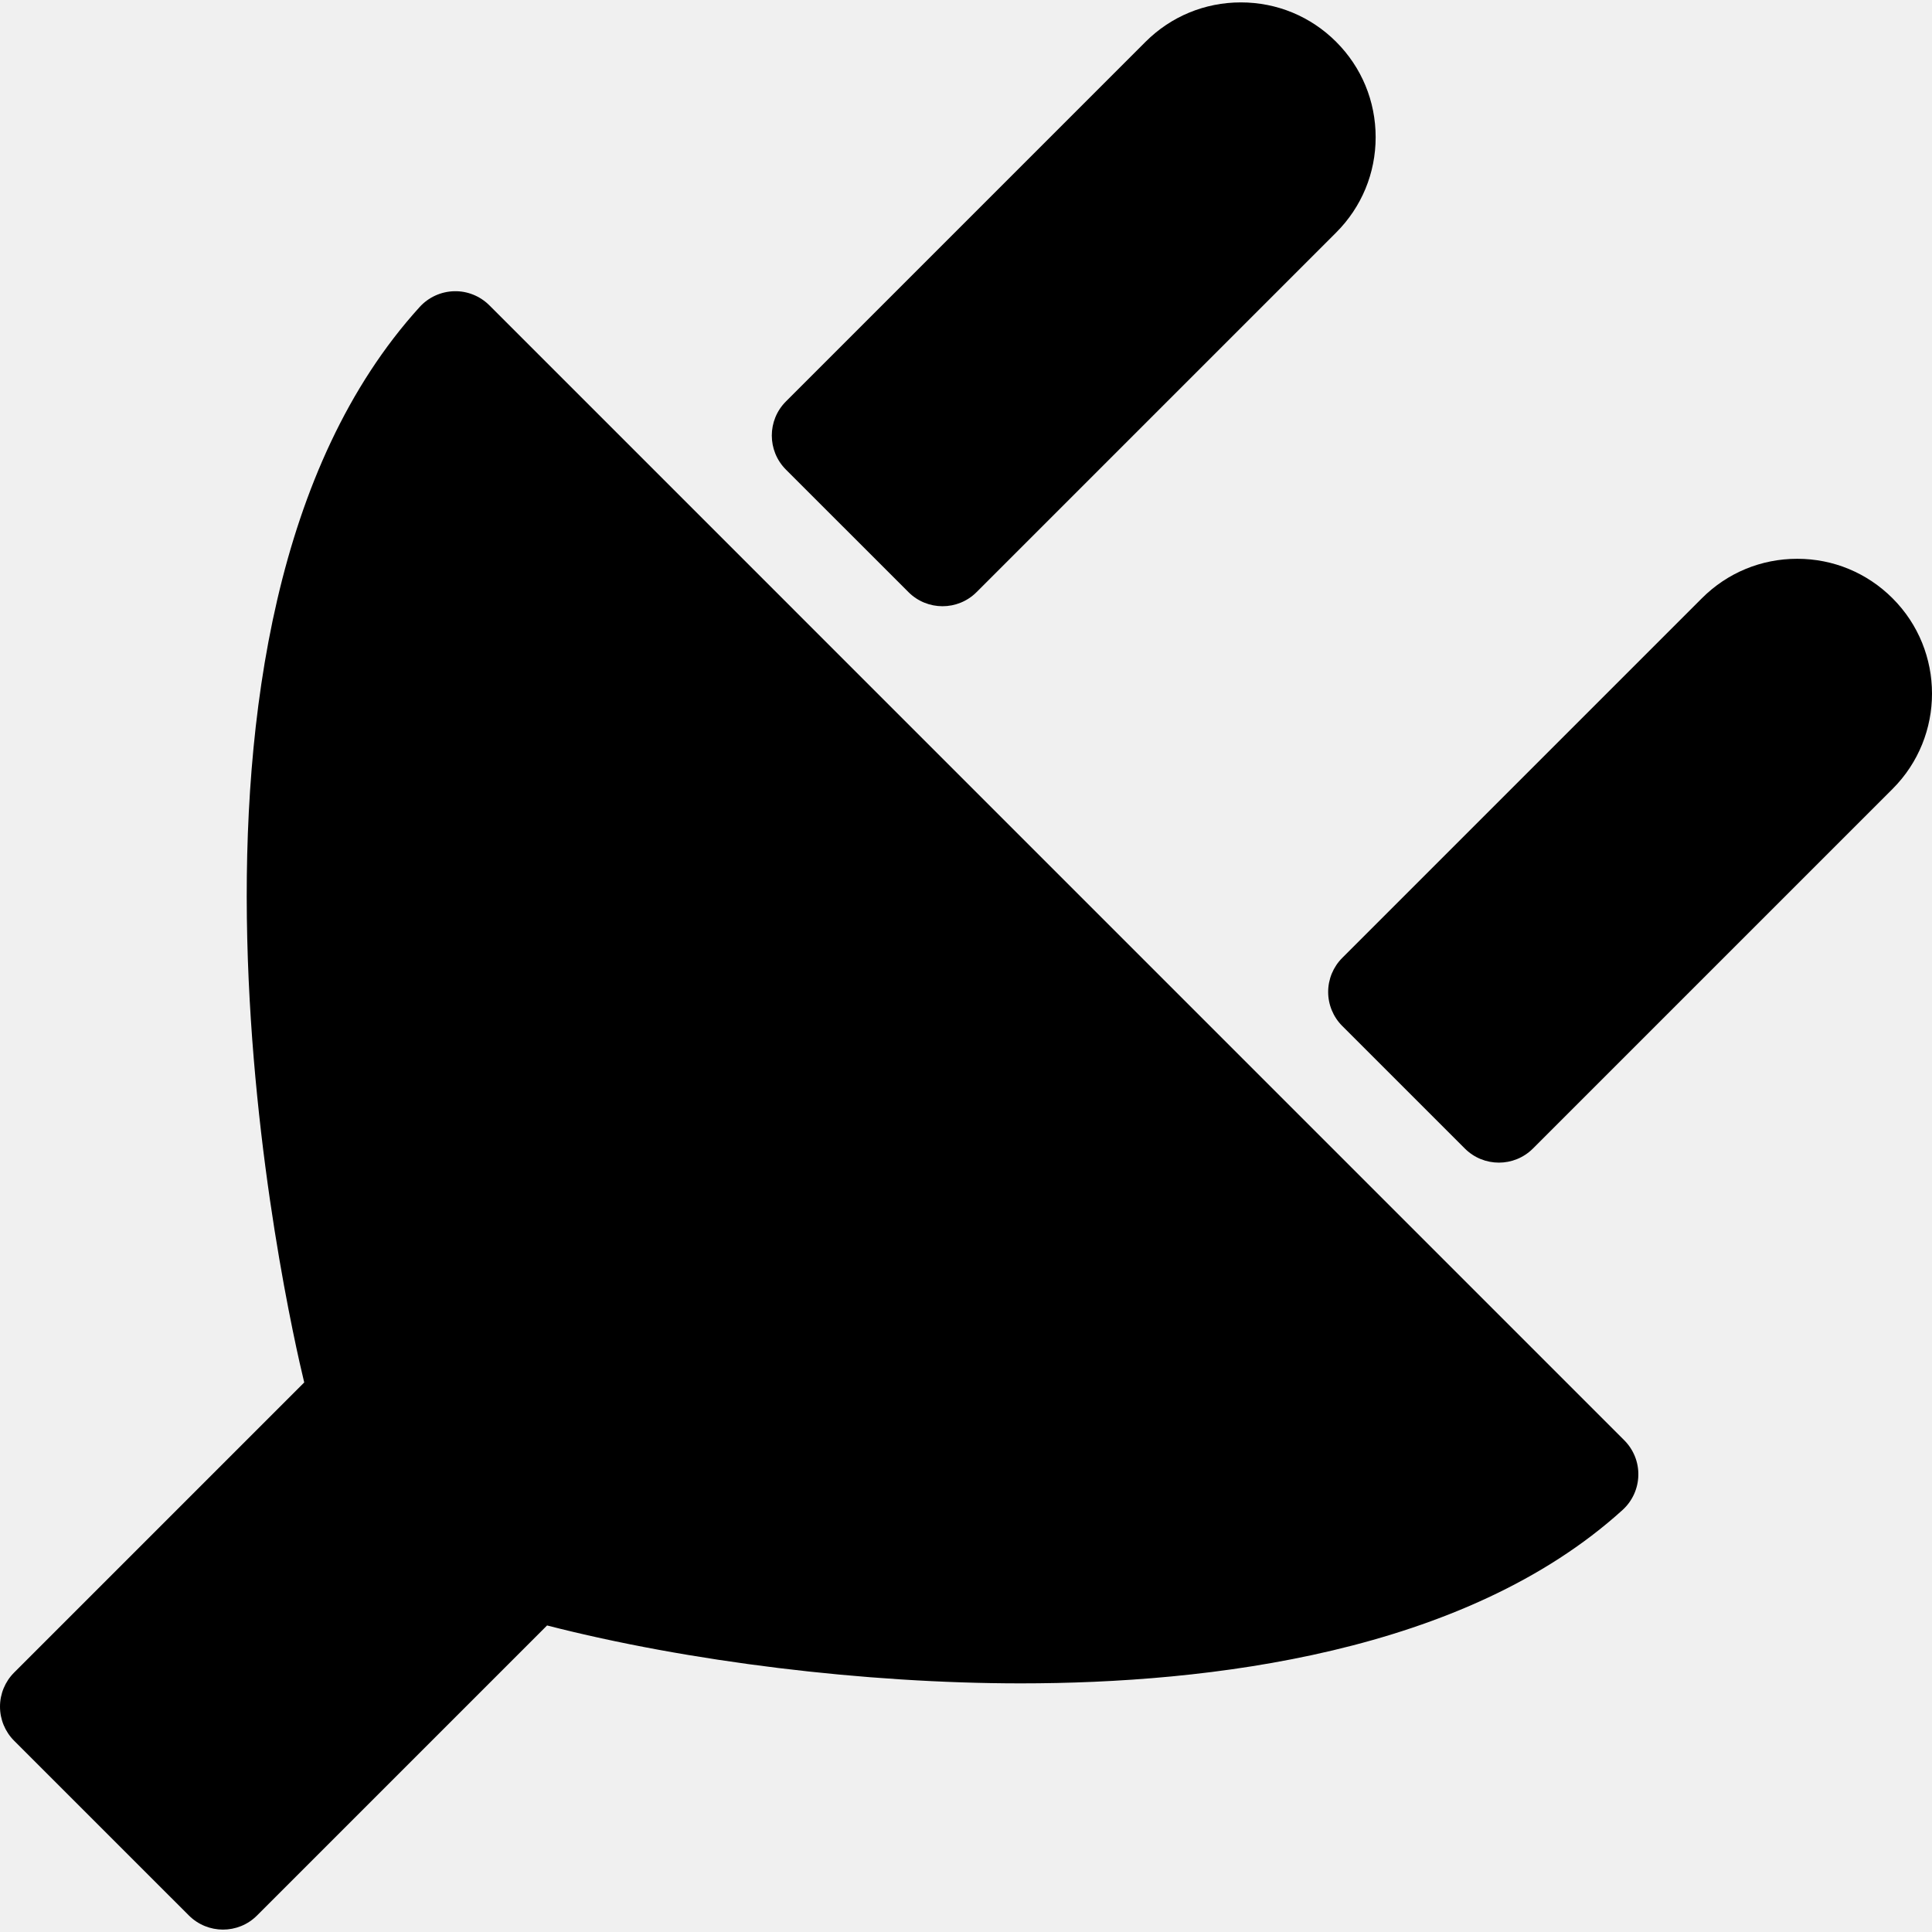
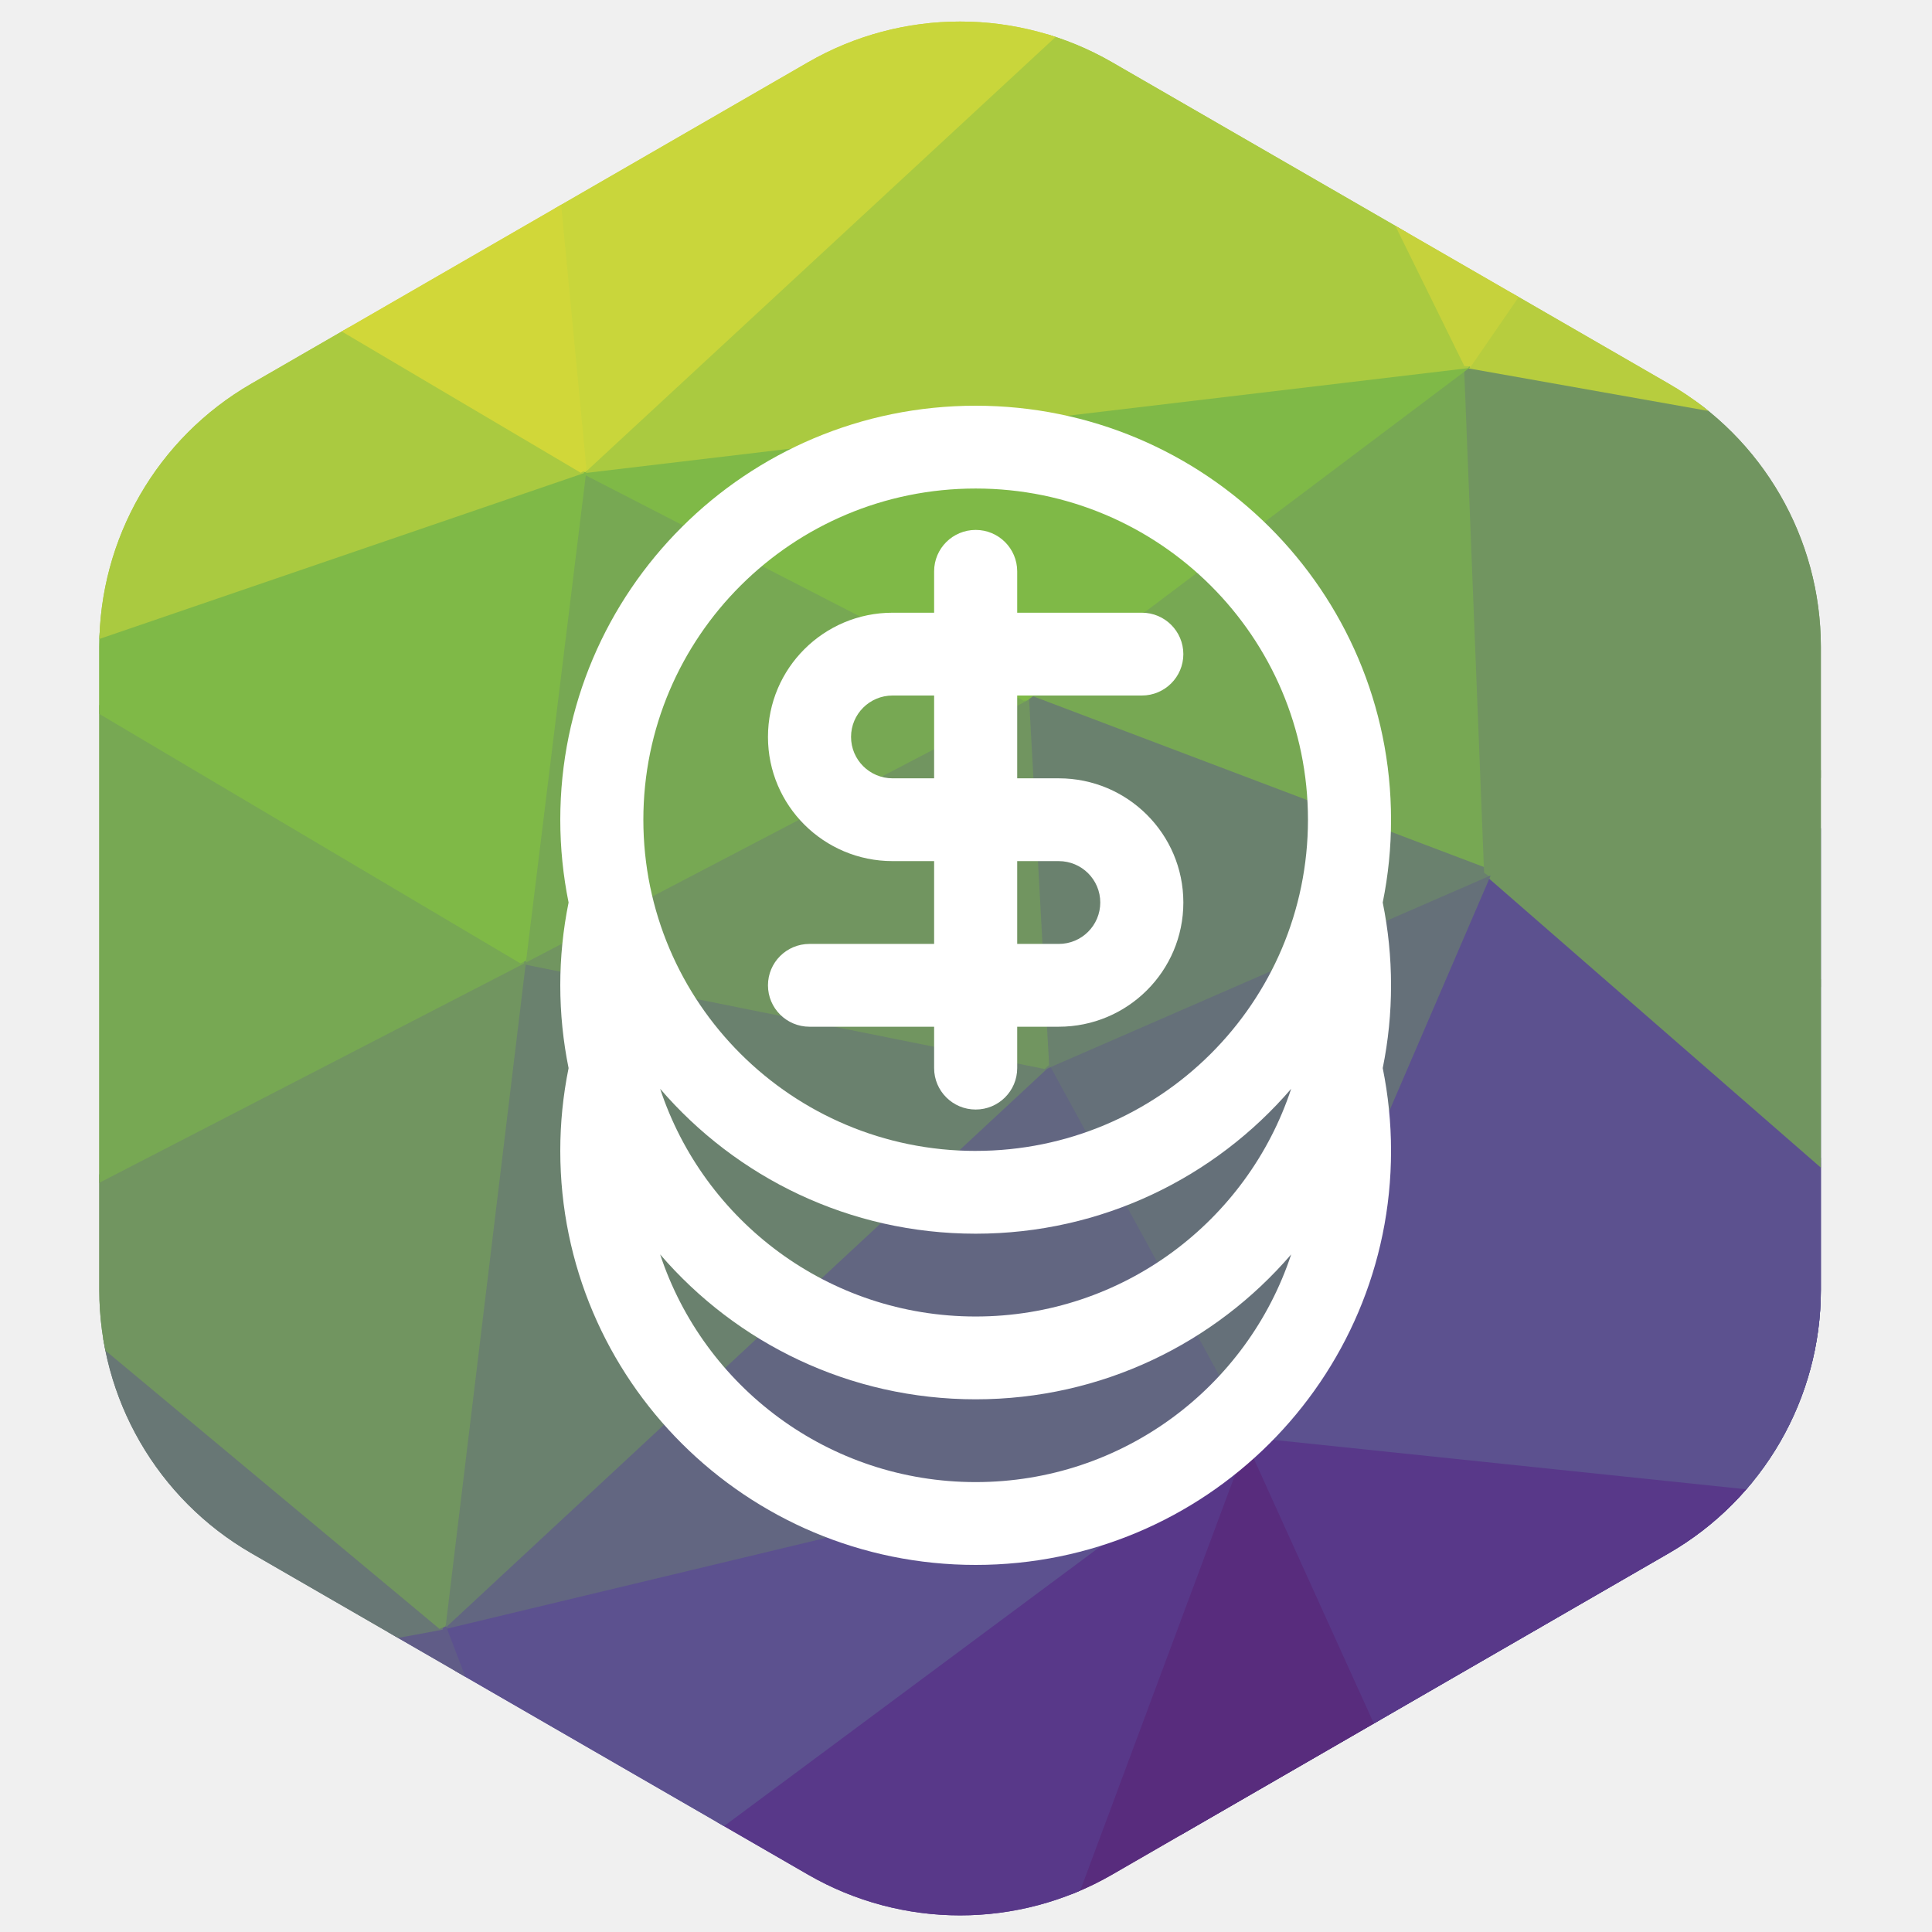
- <svg xmlns="http://www.w3.org/2000/svg" version="1.1" id="Capa_1" x="0px" y="0px" width="99.012px" height="99.012px" viewBox="0 0 99.012 99.012" style="enable-background:new 0 0 99.012 99.012;" xml:space="preserve">
-   <g>
-     <g>
-       <path d="M25.08,15.648c-0.478-0.478-1.135-0.742-1.805-0.723c-0.675,0.017-1.314,0.309-1.768,0.808    c-14.829,16.325-6.762,51.623-5.916,55.115L0.723,85.717C0.26,86.18,0,86.808,0,87.463c0,0.654,0.26,1.283,0.723,1.746    l8.958,8.957c0.482,0.48,1.114,0.723,1.746,0.723c0.631,0,1.264-0.24,1.745-0.723l14.865-14.864    c7.237,1.859,16.289,2.968,24.28,2.968c9.599,0,22.739-1.543,30.836-8.886c0.5-0.454,0.793-1.093,0.809-1.769    c0.018-0.676-0.245-1.328-0.723-1.805L25.08,15.648z" />
-       <path d="M46.557,30.345c0.482,0.482,1.114,0.723,1.746,0.723c0.632,0,1.264-0.241,1.746-0.724l18.428-18.428    c1.305-1.305,2.023-3.04,2.023-4.885c0-1.846-0.719-3.582-2.023-4.886c-1.305-1.305-3.039-2.022-4.885-2.022    c-1.845,0-3.581,0.718-4.887,2.022L40.277,20.574c-0.964,0.964-0.964,2.527,0,3.492L46.557,30.345z" />
-       <path d="M96.99,30.661c-1.305-1.305-3.039-2.024-4.885-2.024c-1.847,0-3.582,0.718-4.886,2.023L68.79,49.089    c-0.464,0.463-0.724,1.091-0.724,1.746s0.26,1.282,0.724,1.746l6.28,6.278c0.481,0.482,1.113,0.724,1.746,0.724    c0.631,0,1.264-0.241,1.746-0.724l18.43-18.429C99.686,37.735,99.686,33.353,96.99,30.661z" />
+ <svg xmlns="http://www.w3.org/2000/svg" xmlns:xlink="http://www.w3.org/1999/xlink" width="100" height="100" viewBox="0 0 100 100">
+   <defs>
+     <path id="a" d="M36.826 2.222l-28.82 16.64A15.73 15.73 0 0 0 .139 32.486v33.282c0 5.62 3 10.813 7.867 13.624l28.82 16.64a15.735 15.735 0 0 0 15.733 0l28.821-16.64a15.733 15.733 0 0 0 7.867-13.624V32.485a15.73 15.73 0 0 0-7.867-13.622L52.56 2.222A15.72 15.72 0 0 0 44.693.115c-2.716 0-5.432.702-7.867 2.107z" />
+   </defs>
+   <g fill="none" fill-rule="evenodd">
+     <g transform="translate(5 1)">
+       <mask id="b" fill="#fff">
+         <use xlink:href="#a" />
+       </mask>
+       <path fill="#0F186D" d="M56.09 107.15h53.88V41.874H56.09z" mask="url(#b)" />
+       <path fill="#583889" d="M86.478 91.485l-27.07-18.138.13-.357 52.055 5.441.069.37-24.987 12.697z" mask="url(#b)" />
+       <path fill="#583889" d="M111.573 78.626l-52.056-5.442 27.07 18.138z" mask="url(#b)" />
+       <path fill="#582C7D" d="M47.018 106.936l-.178-.264 12.494-33.555.362-.014 15.617 34.464-.185.276z" mask="url(#b)" />
+       <path fill="#582C7D" d="M59.518 73.184l-12.494 33.557 28.11.906z" mask="url(#b)" />
+       <path fill="#583889" d="M74.956 107.729L59.338 73.266l.289-.243 27.068 18.138.051.275-11.45 16.324z" mask="url(#b)" />
+       <path fill="#583889" d="M59.518 73.184l15.616 34.463 11.452-16.324z" mask="url(#b)" />
+       <path fill="#5C518F" d="M59.498 73.38l-.16-.273 12.494-29.021.309-.07 39.56 34.463-.147.342z" mask="url(#b)" />
+       <path fill="#5C518F" d="M72.011 44.162L59.518 73.185l52.056 5.441z" mask="url(#b)" />
+       <path fill="#719560" d="M71.882 44.31l.19-.333 43.728 14.51.129.226-4.165 19.952-.32.108z" mask="url(#b)" />
+       <path fill="#719560" d="M72.011 44.162l39.563 34.464 4.164-19.952z" mask="url(#b)" />
+       <path fill="#719560" d="M71.949 44.349l.007-.374 55.178-16.325.24.256-11.453 30.835-.244.117z" mask="url(#b)" />
+       <path fill="#719560" d="M127.19 27.838L72.012 44.162l43.727 14.512z" mask="url(#b)" />
+       <path fill="#583889" d="M24.06 99.672l-.058-.343 35.4-26.3.3.224-12.495 33.556-.243.117z" mask="url(#b)" />
+       <path fill="#583889" d="M59.518 73.184L24.12 99.485l22.904 7.256z" mask="url(#b)" />
+       <path fill="#5C518F" d="M23.936 99.555L17.69 83.231l.138-.26 41.644-9.976.162.347-35.398 26.3z" mask="url(#b)" />
+       <path fill="#5C518F" d="M17.872 83.16l6.247 16.325 35.4-26.3z" mask="url(#b)" />
+       <path fill="#657079" d="M48.935 54.232l.094-.272 22.904-9.977.257.257-12.493 29.022-.352.017z" mask="url(#b)" />
+       <path fill="#657079" d="M72.011 44.162L49.106 54.14l10.412 19.046z" mask="url(#b)" />
+       <path fill="#626681" d="M17.739 83.018l31.233-29.023.305.05L59.69 73.091l-.125.284-41.646 9.976z" mask="url(#b)" />
+       <path fill="#626681" d="M49.106 54.139L17.873 83.16l41.645-9.976z" mask="url(#b)" />
+       <path fill="#77A853" d="M47.996 35.276l-.049-.34 22.905-17.23.314.148 1.04 26.301-.265.19z" mask="url(#b)" />
+       <path fill="#77A853" d="M70.97 17.862L48.064 35.093l23.945 9.07z" mask="url(#b)" />
+       <path fill="#6A816E" d="M48.91 54.15l-1.04-19.046.264-.194 23.947 9.07.009.362-22.906 9.977z" mask="url(#b)" />
+       <path fill="#6A816E" d="M72.011 44.162l-23.946-9.068 1.041 19.045z" mask="url(#b)" />
+       <path fill="#6A816E" d="M17.679 83.137l4.163-34.463.233-.169 27.07 5.443.094.334-31.233 29.022z" mask="url(#b)" />
+       <path fill="#6A816E" d="M49.106 54.139l-27.069-5.442-4.164 34.464z" mask="url(#b)" />
+       <path fill="#719560" d="M71.816 44.17l-1.041-26.3.229-.2 56.22 9.976.021.38L72.067 44.35z" mask="url(#b)" />
+       <path fill="#719560" d="M70.97 17.862l1.04 26.3 55.18-16.324z" mask="url(#b)" />
+       <path fill="#B7CD3E" d="M70.935 18.054l-.127-.303L83.302-.39l.267-.053 43.727 28.115-.14.357z" mask="url(#b)" />
+       <path fill="#B7CD3E" d="M83.463-.277L70.97 17.861l56.221 9.977z" mask="url(#b)" />
+       <path fill="#605C87" d="M-16.532 89.7l.012-.382 34.358-6.348.217.121 6.247 16.326-.23.26z" mask="url(#b)" />
+       <path fill="#605C87" d="M-16.485 89.51l40.604 9.976-6.247-16.326z" mask="url(#b)" />
+       <path fill="#719560" d="M21.999 48.89l-.053-.366L47.974 34.92l.286.162 1.042 19.046-.235.203z" mask="url(#b)" />
+       <path fill="#719560" d="M48.065 35.093L22.037 48.697l27.07 5.441z" mask="url(#b)" />
+       <path fill="#77A853" d="M21.843 48.674l3.123-25.394.284-.15 22.904 11.79.002.347L22.128 48.87z" mask="url(#b)" />
+       <path fill="#77A853" d="M25.16 23.303l-3.124 25.394 26.029-13.604z" mask="url(#b)" />
+       <path fill="#7FB947" d="M25.07 23.477l.067-.368 45.81-5.442.14.351L48.184 35.25l-.207.017z" mask="url(#b)" />
+       <path fill="#7FB947" d="M70.97 17.862l-45.81 5.44 22.905 11.791z" mask="url(#b)" />
+       <path fill="#687775" d="M-16.667 89.438l10.412-26.302.307-.077 23.945 19.952-.09.342-34.356 6.35z" mask="url(#b)" />
+       <path fill="#687775" d="M-6.074 63.208l-10.41 26.301 34.356-6.348z" mask="url(#b)" />
+       <path fill="#719560" d="M-6.198 63.359l.035-.324 28.11-14.51.284.196-4.165 34.464-.318.126z" mask="url(#b)" />
+       <path fill="#719560" d="M22.037 48.697l-28.11 14.51 23.945 19.954z" mask="url(#b)" />
+       <path fill="#77A853" d="M-6.268 63.195l2.081-29.929.295-.155 26.029 15.42-.01.34-28.11 14.511z" mask="url(#b)" />
+       <path fill="#77A853" d="M-3.991 33.28l-2.083 29.928 28.111-14.51z" mask="url(#b)" />
+       <path fill="#AACA40" d="M25.028 23.16L58.344-7.677l.308.058 12.493 25.394-.152.28-45.81 5.442z" mask="url(#b)" />
+       <path fill="#AACA40" d="M58.476-7.533L25.16 23.304l45.81-5.443z" mask="url(#b)" />
+       <path fill="#C6D23C" d="M70.794 17.948L58.301-7.446l.23-.274L83.517-.465l.107.298-12.494 18.14z" mask="url(#b)" />
+       <path fill="#C6D23C" d="M83.463-.277L58.476-7.533 70.97 17.861z" mask="url(#b)" />
+       <path fill="#7FB947" d="M-4.091 33.447l.036-.352 29.151-9.977.258.209-3.122 25.395-.295.144z" mask="url(#b)" />
+       <path fill="#7FB947" d="M25.16 23.303L-3.991 33.28l26.027 15.417z" mask="url(#b)" />
+       <path fill="#AACA40" d="M-4.187 33.28V6.071l.295-.17L25.26 23.135l-.035.354-29.152 9.976z" mask="url(#b)" />
+       <path fill="#AACA40" d="M-3.991 6.071V33.28l29.15-9.975z" mask="url(#b)" />
+       <path fill="#C9D63B" d="M24.966 23.322l-3.124-32.65.204-.214 36.44 1.815.123.338-33.316 30.835z" mask="url(#b)" />
+       <path fill="#C9D63B" d="M58.476-7.533l-36.44-1.813 3.124 32.65z" mask="url(#b)" />
+       <path fill="#D1D739" d="M-4.091 6.24v-.336L21.937-9.515l.295.15 3.123 32.65-.294.186z" mask="url(#b)" />
+       <path fill="#D1D739" d="M22.037-9.347L-3.992 6.071 25.16 23.303z" mask="url(#b)" />
+     </g>
+     <g fill="#FFF">
+       <path d="M50.5 59.571c-9.5 0-17.2-7.674-17.2-17.142S41 25.286 50.5 25.286s17.2 7.675 17.2 17.143S60 59.57 50.5 59.57m0 8.572c-7.62 0-14.073-4.944-16.331-11.786 3.943 4.588 9.794 7.5 16.331 7.5 6.537 0 12.388-2.912 16.331-7.5-2.258 6.842-8.71 11.786-16.331 11.786m0 8.571c-7.62 0-14.073-4.945-16.331-11.785 3.943 4.588 9.794 7.5 16.331 7.5 6.537 0 12.388-2.912 16.331-7.5-2.258 6.84-8.71 11.785-16.331 11.785m21.07-30A21.46 21.46 0 0 0 72 42.43C72 30.594 62.374 21 50.5 21S29 30.594 29 42.429c0 1.467.149 2.9.43 4.285A21.46 21.46 0 0 0 29 51c0 1.467.149 2.9.43 4.286A21.46 21.46 0 0 0 29 59.57C29 71.406 38.626 81 50.5 81S72 71.406 72 59.571c0-1.467-.149-2.9-.43-4.285A21.46 21.46 0 0 0 72 51c0-1.467-.149-2.9-.43-4.286" />
+       <path d="M54.8 44.571c1.188 0 2.15.96 2.15 2.143a2.146 2.146 0 0 1-2.15 2.143h-2.15v-4.286h2.15zm-6.45-4.285H46.2c-1.188 0-2.15-.96-2.15-2.143 0-1.184.962-2.143 2.15-2.143h2.15v4.286zM59.1 36c1.188 0 2.15-.96 2.15-2.143a2.146 2.146 0 0 0-2.15-2.143h-6.45v-2.143a2.146 2.146 0 0 0-2.15-2.142c-1.188 0-2.15.959-2.15 2.142v2.143H46.2c-3.562 0-6.45 2.879-6.45 6.429 0 3.55 2.888 6.428 6.45 6.428h2.15v4.286H41.9c-1.188 0-2.15.96-2.15 2.143 0 1.184.962 2.143 2.15 2.143h6.45v2.143c0 1.183.962 2.143 2.15 2.143s2.15-.96 2.15-2.143v-2.143h2.15c3.562 0 6.45-2.878 6.45-6.429 0-3.55-2.888-6.428-6.45-6.428h-2.15V36h6.45z" />
    </g>
  </g>
-   <g>
- </g>
-   <g>
- </g>
-   <g>
- </g>
-   <g>
- </g>
-   <g>
- </g>
-   <g>
- </g>
-   <g>
- </g>
-   <g>
- </g>
-   <g>
- </g>
-   <g>
- </g>
-   <g>
- </g>
-   <g>
- </g>
-   <g>
- </g>
-   <g>
- </g>
-   <g>
- </g>
</svg>
